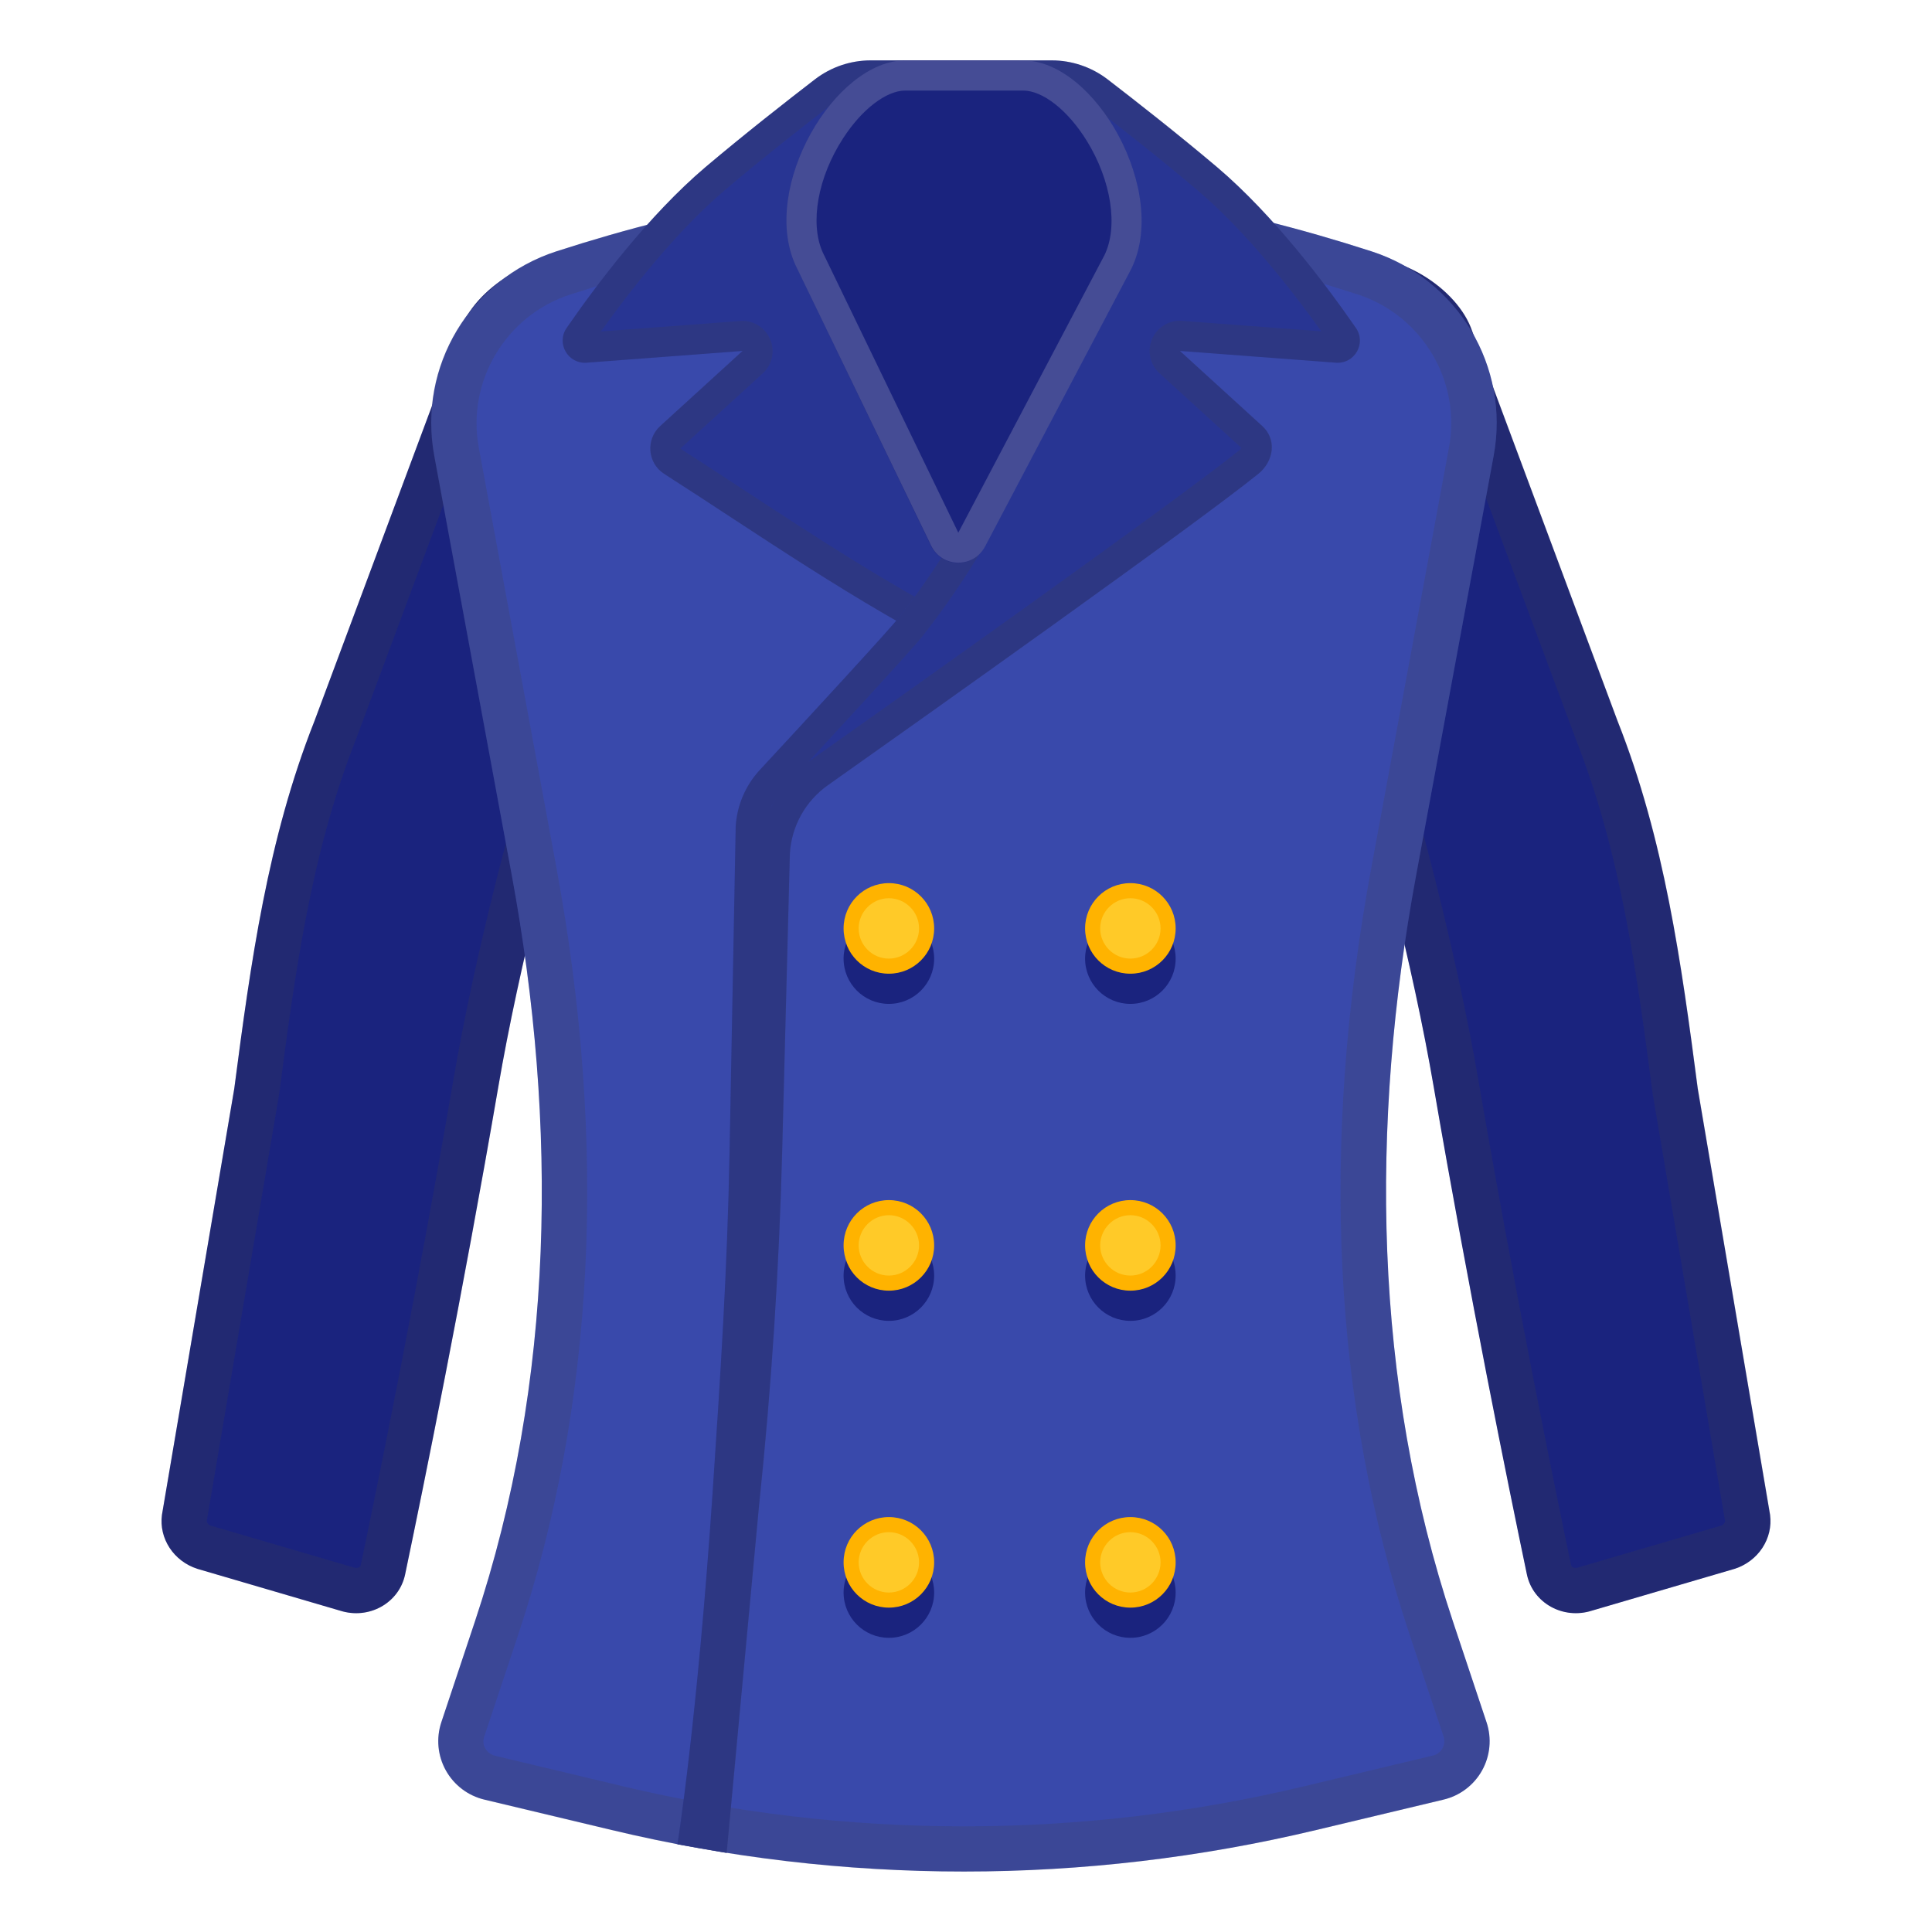
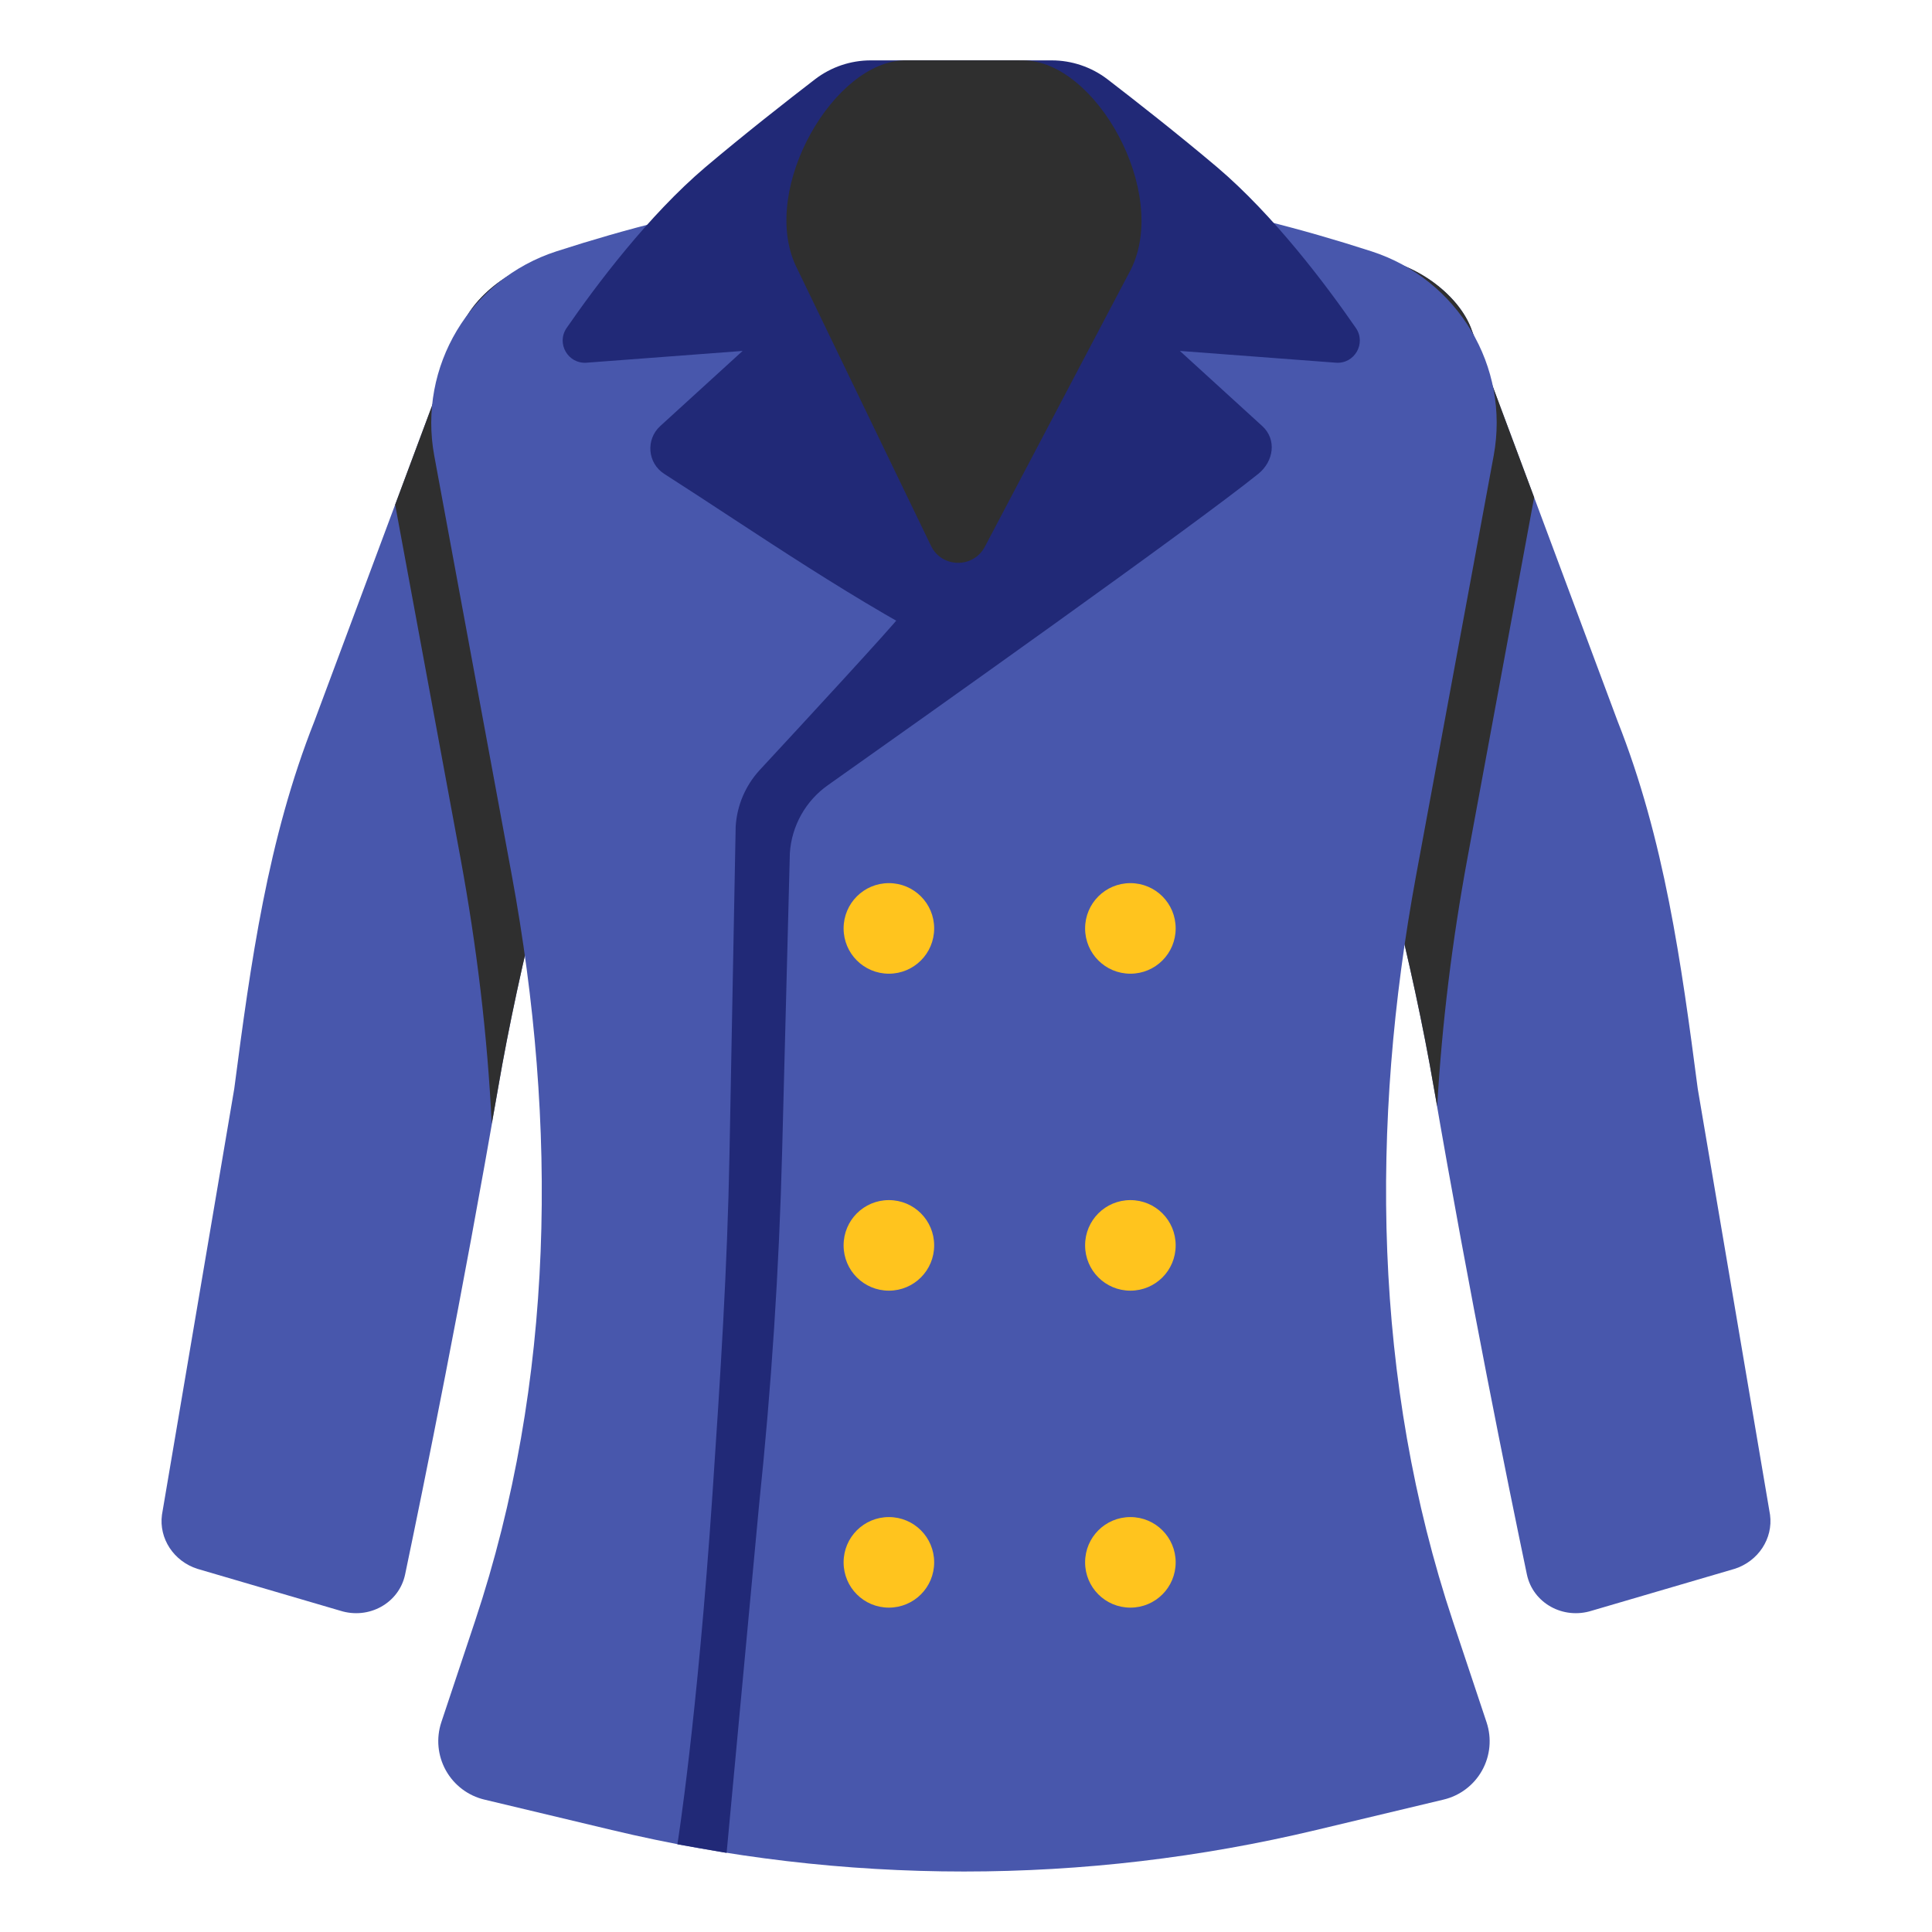
- <svg xmlns="http://www.w3.org/2000/svg" viewBox="0 0 128 128">
+ <svg xmlns="http://www.w3.org/2000/svg" width="128" height="128" version="1.1" id="svg108531" xml:space="preserve">
+   <defs id="defs108535">
+     <linearGradient id="linearGradient109437" gradientUnits="userSpaceOnUse" x1="63.864" x2="63.864" y1="101.684" y2="-10.232">
+       <stop offset=".555" stop-color="#3949ab" id="stop108458-1" />
+     </linearGradient>
+   </defs>
  <linearGradient id="a" gradientUnits="userSpaceOnUse" x1="98.056" x2="98.056" y1="34.739" y2="106.717">
-     <stop offset=".327" stop-color="#1a237e" />
+     <stop offset=".327" stop-color="#1a237e" id="stop108446" />
  </linearGradient>
-   <path d="M114.92 103.94l-9.45 2.77c-1.91.61-3.91-.5-4.31-2.4-1.24-5.92-3.81-18.55-6.17-32.28-2.75-16.01-9.97-39.51-15.78-48.07-1.11-1.64.22-3.92 2.19-4.49l7.69-2.22c3.04-.88 7.22 1.6 8.35 4.44l9.73 26.09c3.1 7.83 4.22 16 5.31 24.35l4.79 28.23c.21 1.57-.78 3.08-2.35 3.58z" fill="url(#a)" />
+   <path d="M114.92 103.94l-9.45 2.77c-1.91.61-3.91-.5-4.31-2.4-1.24-5.92-3.81-18.55-6.17-32.28-2.75-16.01-9.97-39.51-15.78-48.07-1.11-1.64.22-3.92 2.19-4.49l7.69-2.22c3.04-.88 7.22 1.6 8.35 4.44l9.73 26.09c3.1 7.83 4.22 16 5.31 24.35l4.79 28.23c.21 1.57-.78 3.08-2.35 3.58z" fill="url(#a)" id="path108449" style="fill:#4857ac;fill-opacity:1" />
  <linearGradient id="b" gradientUnits="userSpaceOnUse" x1="29.944" x2="29.944" y1="30.729" y2="108.252">
-     <stop offset=".327" stop-color="#1a237e" />
+     <stop offset=".327" stop-color="#1a237e" id="stop108451" />
  </linearGradient>
-   <path d="M13.08 103.94l9.45 2.77c1.91.61 3.91-.5 4.31-2.4 1.24-5.92 3.81-18.55 6.17-32.28 2.75-16.01 9.97-39.51 15.78-48.07 1.11-1.64-.22-3.92-2.19-4.49l-7.69-2.22c-3.04-.88-7.22 1.6-8.35 4.44l-9.73 26.09c-3.1 7.83-4.22 16-5.31 24.35l-4.79 28.23c-.21 1.57.78 3.08 2.35 3.58z" fill="url(#b)" />
-   <path d="M90.42 20.07c1.66 0 3.73 1.51 4.22 2.7l9.71 26.06c.01.02.01.04.02.06 3.04 7.67 4.1 15.78 5.13 23.63 0 .04.01.08.02.11l4.77 28.14c0 .11-.1.25-.27.31l-9.4 2.75c-.02.01-.05.01-.07.02-.05.02-.11.03-.16.03-.13 0-.28-.06-.3-.18-1.3-6.2-3.82-18.63-6.15-32.17-2.73-15.85-9.95-39.66-16.05-48.95.08-.09.2-.19.34-.23l7.68-2.22c.16-.04.33-.06.51-.06m0-3c-.46 0-.9.06-1.33.18l-7.68 2.22c-1.97.57-3.3 2.85-2.19 4.49 5.8 8.56 13.02 32.06 15.78 48.07 2.36 13.72 4.93 26.36 6.17 32.28.32 1.54 1.71 2.56 3.24 2.56.35 0 .71-.05 1.07-.17l9.45-2.77c1.56-.5 2.55-2.01 2.35-3.58l-4.79-28.23c-1.09-8.35-2.21-16.52-5.31-24.35l-9.73-26.09c-.97-2.44-4.21-4.61-7.03-4.61zM37.58 20.07c.19 0 .35.02.49.06l7.68 2.22c.14.04.26.14.34.23-6.1 9.29-13.33 33.1-16.05 48.95-2.32 13.54-4.84 25.97-6.14 32.17-.02.11-.17.18-.3.18-.05 0-.1-.01-.16-.03-.02-.01-.05-.01-.07-.02l-9.4-2.75c-.17-.06-.27-.2-.27-.31l4.77-28.14c.01-.04.01-.08.02-.11 1.03-7.85 2.09-15.97 5.13-23.63.01-.02.01-.04.02-.06l9.71-26.06c.5-1.2 2.57-2.7 4.23-2.7m0-3c-2.82 0-6.05 2.18-7.02 4.62l-9.73 26.09c-3.1 7.83-4.22 16-5.31 24.35l-4.79 28.23c-.21 1.57.78 3.08 2.35 3.58l9.45 2.77c.36.11.72.17 1.07.17 1.53 0 2.92-1.02 3.24-2.56 1.24-5.92 3.81-18.55 6.17-32.28 2.75-16.01 9.97-39.51 15.78-48.07 1.11-1.64-.22-3.92-2.19-4.49l-7.68-2.22c-.44-.14-.89-.19-1.34-.19z" fill="#424242" opacity=".2" />
+   <path d="M13.08 103.94l9.45 2.77c1.91.61 3.91-.5 4.31-2.4 1.24-5.92 3.81-18.55 6.17-32.28 2.75-16.01 9.97-39.51 15.78-48.07 1.11-1.64-.22-3.92-2.19-4.49l-7.69-2.22c-3.04-.88-7.22 1.6-8.35 4.44l-9.73 26.09c-3.1 7.83-4.22 16-5.31 24.35l-4.79 28.23c-.21 1.57.78 3.08 2.35 3.58z" fill="url(#b)" id="path108454" style="fill:#4857ac;fill-opacity:1" />
+   <path id="path121677" style="fill:#2f2f2f;fill-opacity:1;stroke-width:1" d="M 37.725 17.072 C 34.873 16.996 31.549 19.204 30.561 21.689 L 26.18 33.436 L 30.51 56.859 C 31.583 62.686 32.293 68.569 32.578 74.451 C 32.722 73.63 32.867 72.86 33.01 72.029 C 35.76 56.019 42.979 32.521 48.789 23.961 C 49.899 22.321 48.57 20.041 46.6 19.471 L 38.91 17.25 C 38.53 17.14 38.132 17.083 37.725 17.072 z M 90.275 17.072 C 89.868 17.083 89.47 17.14 89.09 17.25 L 81.4 19.471 C 79.43 20.041 78.101 22.321 79.211 23.961 C 85.021 32.521 92.24 56.019 94.99 72.029 C 95.065 72.464 95.142 72.864 95.217 73.297 C 95.535 67.8 96.214 62.304 97.221 56.859 L 101.641 32.953 L 97.439 21.689 C 96.451 19.204 93.127 16.996 90.275 17.072 z " />
  <linearGradient id="c" gradientUnits="userSpaceOnUse" x1="63.864" x2="63.864" y1="101.684" y2="-10.232">
-     <stop offset=".555" stop-color="#3949ab" />
+     <stop offset=".555" stop-color="#3949ab" id="stop108458" />
  </linearGradient>
-   <path d="M95.63 119.23l-8.42 2.01a100.375 100.375 0 0 1-46.69 0l-8.42-2.01a3.98 3.98 0 0 1-2.86-5.13l2.23-6.69C36.77 91.5 36.95 74.5 33.91 58l-5.14-27.81c-1.09-5.9 2.38-11.69 8.1-13.54 18.85-6.09 35.14-6.09 53.99 0 5.73 1.85 9.19 7.64 8.1 13.54L93.82 58c-3.05 16.5-2.86 33.5 2.44 49.42l2.23 6.69a3.97 3.97 0 0 1-2.86 5.12z" fill="url(#c)" />
-   <path d="M63.86 15.08c8.34 0 16.86 1.45 26.07 4.42 4.27 1.38 6.89 5.74 6.07 10.14l-5.14 27.81c-3.41 18.47-2.56 35.6 2.55 50.91l2.23 6.69c.12.35 0 .64-.07.78-.08.14-.27.4-.64.48l-8.42 2.01C79.1 120.1 71.48 121 63.86 121s-15.24-.9-22.65-2.67l-8.42-2.01c-.37-.09-.56-.34-.64-.48a.95.95 0 0 1-.07-.78l2.23-6.69c5.1-15.31 5.96-32.44 2.55-50.91l-5.14-27.81c-.81-4.4 1.8-8.76 6.07-10.14 9.21-2.98 17.74-4.43 26.07-4.43m0-3c-8.79 0-17.57 1.52-27 4.57-5.73 1.85-9.19 7.64-8.1 13.54L33.91 58c3.05 16.5 2.86 33.5-2.44 49.42l-2.23 6.69c-.74 2.22.58 4.59 2.86 5.13l8.42 2.01c7.67 1.84 15.51 2.75 23.34 2.75s15.67-.92 23.34-2.75l8.42-2.01a3.98 3.98 0 0 0 2.86-5.13l-2.23-6.69C90.96 91.5 90.77 74.5 93.82 58l5.14-27.81c1.09-5.9-2.38-11.69-8.1-13.54-9.42-3.04-18.21-4.57-27-4.57z" fill="#424242" opacity=".2" />
-   <path d="M57.18 16c-.44-3.02 10.39-12 10.39-12h-9.88c-1.34 0-2.63.44-3.69 1.25-1.77 1.36-4.67 3.63-7.26 5.82-3.77 3.2-7.24 7.82-9.2 10.66-.7 1.02.09 2.39 1.32 2.3l10.34-.78-5.46 4.98c-.97.89-.84 2.45.26 3.16 6 3.84 12.84 8.64 19.82 12.12 1.66-1.19 2.31-1.49 3.97-2.64-4.56-5.82-9.03-14.02-10.61-24.87z" fill="#283593" />
-   <g fill="#1a237e">
-     <circle cx="58.89" cy="63.51" r="3" />
-     <circle cx="74.89" cy="63.51" r="3" />
-   </g>
-   <circle cx="58.89" cy="61.51" r="2.5" fill="#ffca28" />
-   <path d="M58.89 59.51c1.1 0 2 .9 2 2s-.9 2-2 2-2-.9-2-2 .9-2 2-2m0-1c-1.66 0-3 1.34-3 3s1.34 3 3 3 3-1.34 3-3-1.34-3-3-3z" fill="#ffb300" />
-   <circle cx="74.89" cy="61.51" r="2.5" fill="#ffca28" />
-   <path d="M74.89 59.51c1.1 0 2 .9 2 2s-.9 2-2 2-2-.9-2-2 .9-2 2-2m0-1c-1.66 0-3 1.34-3 3s1.34 3 3 3 3-1.34 3-3-1.34-3-3-3z" fill="#ffb300" />
-   <g fill="#1a237e">
-     <circle cx="58.89" cy="84.51" r="3" />
-     <circle cx="74.89" cy="84.51" r="3" />
-   </g>
-   <circle cx="58.89" cy="82.51" r="2.5" fill="#ffca28" />
-   <path d="M58.89 80.51c1.1 0 2 .9 2 2s-.9 2-2 2-2-.9-2-2 .9-2 2-2m0-1c-1.66 0-3 1.34-3 3s1.34 3 3 3 3-1.34 3-3-1.34-3-3-3z" fill="#ffb300" />
-   <g>
-     <circle cx="74.89" cy="82.51" r="2.5" fill="#ffca28" />
-     <path d="M74.89 80.51c1.1 0 2 .9 2 2s-.9 2-2 2-2-.9-2-2 .9-2 2-2m0-1c-1.66 0-3 1.34-3 3s1.34 3 3 3 3-1.34 3-3-1.34-3-3-3z" fill="#ffb300" />
-   </g>
-   <g>
-     <g fill="#1a237e">
-       <circle cx="58.89" cy="105.51" r="3" />
-       <circle cx="74.89" cy="105.51" r="3" />
-     </g>
-     <circle cx="58.89" cy="103.51" r="2.5" fill="#ffca28" />
-     <path d="M58.89 101.51c1.1 0 2 .9 2 2s-.9 2-2 2-2-.9-2-2 .9-2 2-2m0-1c-1.66 0-3 1.34-3 3s1.34 3 3 3 3-1.34 3-3-1.34-3-3-3z" fill="#ffb300" />
-     <g>
-       <circle cx="74.89" cy="103.51" r="2.5" fill="#ffca28" />
-       <path d="M74.89 101.51c1.1 0 2 .9 2 2s-.9 2-2 2-2-.9-2-2 .9-2 2-2m0-1c-1.66 0-3 1.34-3 3s1.34 3 3 3 3-1.34 3-3-1.34-3-3-3z" fill="#ffb300" />
-     </g>
-   </g>
-   <g opacity=".2">
-     <path d="M62.25 6c-3.99 3.71-7.42 7.73-7.04 10.29.48 3.27 2.47 5.2 4.22 6.91 1.13 1.1 2.11 2.05 2.58 3.22.8 1.98 1.14 4.4 1.46 6.75.36 2.57.7 5.04 1.62 7.09-.06.04-.13.08-.19.12-.39.25-.79.5-1.26.81-4.97-2.58-9.8-5.74-14.48-8.81-1.4-.92-2.77-1.81-4.09-2.66l5.46-4.98c.63-.57.83-1.49.49-2.27a1.998 1.998 0 0 0-1.84-1.21c-.05 0-.1 0-.15.01l-9.22.69c1.86-2.6 4.94-6.58 8.21-9.36 2.49-2.12 5.28-4.3 7.18-5.76A4.08 4.08 0 0 1 57.68 6h4.57m5.32-2zm0 0h-9.88c-1.34 0-2.63.44-3.69 1.25-1.77 1.36-4.67 3.63-7.26 5.82-3.77 3.2-7.24 7.82-9.2 10.66-.68.98.04 2.3 1.2 2.3h.12l10.33-.78-5.46 4.98c-.97.89-.84 2.45.26 3.16 6 3.84 12.84 8.64 19.82 12.12 1.66-1.19 2.31-1.49 3.97-2.64-2.64-3.38-1.88-10.18-3.91-15.21-1.47-3.64-6.02-5.11-6.68-9.67C56.74 12.98 67.57 4 67.57 4z" fill="#424242" />
-   </g>
-   <path d="M70.19 16C70.63 12.98 59.8 4 59.8 4h9.88c1.33 0 2.63.44 3.69 1.25 1.77 1.36 4.67 3.63 7.26 5.82 3.77 3.2 7.24 7.82 9.2 10.66.7 1.02-.09 2.39-1.32 2.3l-10.34-.78 5.46 4.98c.97.89.76 2.33-.26 3.16-4.35 3.5-22.1 16.09-28.52 20.63a5.983 5.983 0 0 0-2.52 4.5l-.51 19.71c-.2 7.84-.71 15.67-1.53 23.48l-2.15 23.05-3.26-.57s1.31-8.15 2.33-23.31c.52-7.72.98-14.89 1.12-22.41l.41-21.7c.08-1.39.64-2.71 1.58-3.74 2.85-3.07 8.88-9.61 9.26-10.16 4.56-5.82 9.03-14.02 10.61-24.87z" fill="#283593" />
-   <g opacity=".2">
-     <path d="M69.68 6c.9 0 1.75.29 2.47.84 1.9 1.46 4.69 3.64 7.18 5.76 3.27 2.77 6.35 6.75 8.21 9.35l-9.22-.69c-.05 0-.1-.01-.15-.01-.79 0-1.52.47-1.84 1.21-.34.78-.14 1.7.49 2.27l5.42 4.94a.53.53 0 0 1-.13.16c-4.37 3.51-22.86 16.62-28.42 20.55-.05.03-.09.07-.14.1 6.59-7.14 7.43-8.14 7.63-8.41 5.89-7.54 9.58-16.22 10.97-25.78.37-2.56-3.06-6.57-7.04-10.29h4.57M51.37 52.96c-.13.23-.25.46-.36.71.1-.25.22-.49.36-.71M69.68 4H59.8s10.82 8.98 10.38 12c-1.58 10.85-6.04 19.05-10.59 24.87-.37.55-6.41 7.08-9.26 10.16a5.912 5.912 0 0 0-1.58 3.74l-.41 21.7c-.14 7.52-.6 14.69-1.12 22.41-1.02 15.15-2.33 23.31-2.33 23.31l3.26.57 2.15-23.05c.82-7.8 1.32-15.63 1.53-23.48l.51-19.71a5.967 5.967 0 0 1 2.52-4.5c6.42-4.54 24.17-17.12 28.52-20.63 1.02-.83 1.24-2.27.26-3.16l-5.46-4.98 10.34.78h.12c1.17 0 1.89-1.32 1.2-2.3-1.96-2.83-5.43-7.45-9.2-10.66-2.59-2.2-5.49-4.47-7.26-5.82A6.115 6.115 0 0 0 69.68 4z" fill="#424242" />
-   </g>
-   <path d="M52.69 17.54C50.38 12.39 55.31 4 59.98 4h7.8c4.8 0 9.71 8.72 7.14 13.86l-9.67 18.36c-.76 1.45-2.86 1.42-3.57-.06l-8.99-18.62z" fill="#1a237e" />
-   <g opacity=".2">
-     <path d="M67.78 6c1.31 0 2.96 1.3 4.21 3.31 1.65 2.66 2.11 5.74 1.17 7.62l-9.67 18.36L54.5 16.7c-.86-1.94-.31-4.97 1.36-7.54C57.1 7.24 58.72 6 59.98 6h7.8m0-2h-7.8c-4.67 0-9.6 8.39-7.29 13.54l9 18.61c.36.75 1.08 1.13 1.8 1.13.7 0 1.39-.35 1.77-1.07l9.67-18.36C77.49 12.72 72.58 4 67.78 4z" fill="#eee" />
-   </g>
+   <path d="M95.63 119.23l-8.42 2.01a100.375 100.375 0 0 1-46.69 0l-8.42-2.01a3.98 3.98 0 0 1-2.86-5.13l2.23-6.69C36.77 91.5 36.95 74.5 33.91 58l-5.14-27.81c-1.09-5.9 2.38-11.69 8.1-13.54 18.85-6.09 35.14-6.09 53.99 0 5.73 1.85 9.19 7.64 8.1 13.54L93.82 58c-3.05 16.5-2.86 33.5 2.44 49.42l2.23 6.69a3.97 3.97 0 0 1-2.86 5.12z" fill="url(#c)" id="path108461" style="fill:#4857ac;fill-opacity:1" />
+   <path d="M57.18 16c-.44-3.02 10.39-12 10.39-12h-9.88c-1.34 0-2.63.44-3.69 1.25-1.77 1.36-4.67 3.63-7.26 5.82-3.77 3.2-7.24 7.82-9.2 10.66-.7 1.02.09 2.39 1.32 2.3l10.34-.78-5.46 4.98c-.97.89-.84 2.45.26 3.16 6 3.84 12.84 8.64 19.82 12.12 1.66-1.19 2.31-1.49 3.97-2.64-4.56-5.82-9.03-14.02-10.61-24.87z" fill="#283593" id="path108465" style="fill:#212977;fill-opacity:1" />
+   <g fill="#1a237e" id="g108471" style="fill:#006ca2;fill-opacity:1" />
+   <g fill="#1a237e" id="g108485" style="fill:#006ca2;fill-opacity:1" />
+   <g fill="#1a237e" id="g108501" style="fill:#006ca2;fill-opacity:1" />
+   <path style="fill:#ffc41e;fill-opacity:1" d="m 74.891,100.51 c -1.66,0 -3,1.34 -3,3 0,1.66 1.34,3 3,3 1.66,0 3,-1.34 3,-3 0,-1.66 -1.34,-3 -3,-3 z" id="path109402" />
+   <path style="fill:#ffc41e;fill-opacity:1" d="m 58.891,100.51 c -1.66,0 -3,1.34 -3,3 0,1.66 1.34,3 3,3 1.66,0 3,-1.34 3,-3 0,-1.66 -1.34,-3 -3,-3 z" id="circle108503" />
+   <path d="M70.19 16C70.63 12.98 59.8 4 59.8 4h9.88c1.33 0 2.63.44 3.69 1.25 1.77 1.36 4.67 3.63 7.26 5.82 3.77 3.2 7.24 7.82 9.2 10.66.7 1.02-.09 2.39-1.32 2.3l-10.34-.78 5.46 4.98c.97.89.76 2.33-.26 3.16-4.35 3.5-22.1 16.09-28.52 20.63a5.983 5.983 0 0 0-2.52 4.5l-.51 19.71c-.2 7.84-.71 15.67-1.53 23.48l-2.15 23.05-3.26-.57s1.31-8.15 2.33-23.31c.52-7.72.98-14.89 1.12-22.41l.41-21.7c.08-1.39.64-2.71 1.58-3.74 2.85-3.07 8.88-9.61 9.26-10.16 4.56-5.82 9.03-14.02 10.61-24.87z" fill="#283593" id="path108519" style="fill:#212977;fill-opacity:1" />
+   <path d="M52.69 17.54C50.38 12.39 55.31 4 59.98 4h7.8c4.8 0 9.71 8.72 7.14 13.86l-9.67 18.36c-.76 1.45-2.86 1.42-3.57-.06l-8.99-18.62z" fill="#1a237e" id="path108525" style="fill:#2f2f2f;fill-opacity:1" />
+   <path style="fill:#ffc41e;fill-opacity:1" d="m 74.891,79.51 c -1.66,0 -3,1.34 -3,3 0,1.66 1.34,3 3,3 1.66,0 3,-1.34 3,-3 0,-1.66 -1.34,-3 -3,-3 z" id="path128756" />
+   <path style="fill:#ffc41e;fill-opacity:1" d="m 58.891,79.51 c -1.66,0 -3,1.34 -3,3 0,1.66 1.34,3 3,3 1.66,0 3,-1.34 3,-3 0,-1.66 -1.34,-3 -3,-3 z" id="path128754" />
+   <path style="fill:#ffc41e;fill-opacity:1" d="m 74.891,58.51 c -1.66,0 -3,1.34 -3,3 0,1.66 1.34,3 3,3 1.66,0 3,-1.34 3,-3 0,-1.66 -1.34,-3 -3,-3 z" id="path128752" />
+   <path style="fill:#ffc41e;fill-opacity:1" d="m 58.891,58.51 c -1.66,0 -3,1.34 -3,3 0,1.66 1.34,3 3,3 1.66,0 3,-1.34 3,-3 0,-1.66 -1.34,-3 -3,-3 z" id="circle108473" />
</svg>
